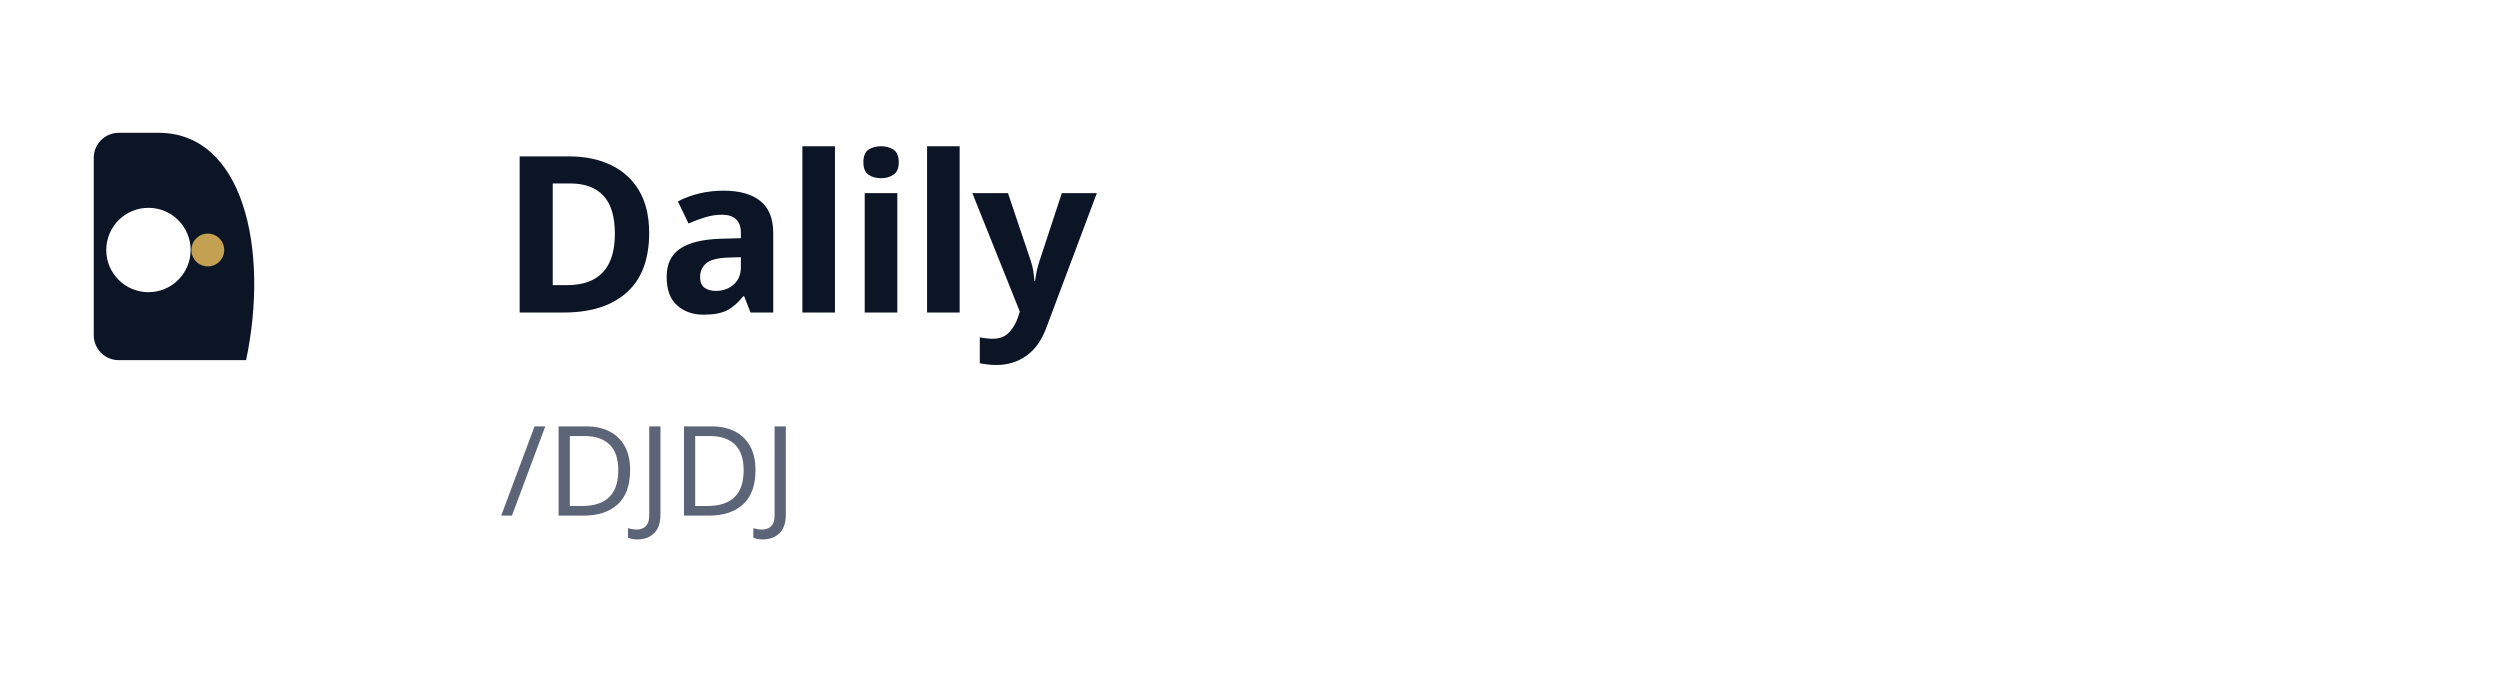
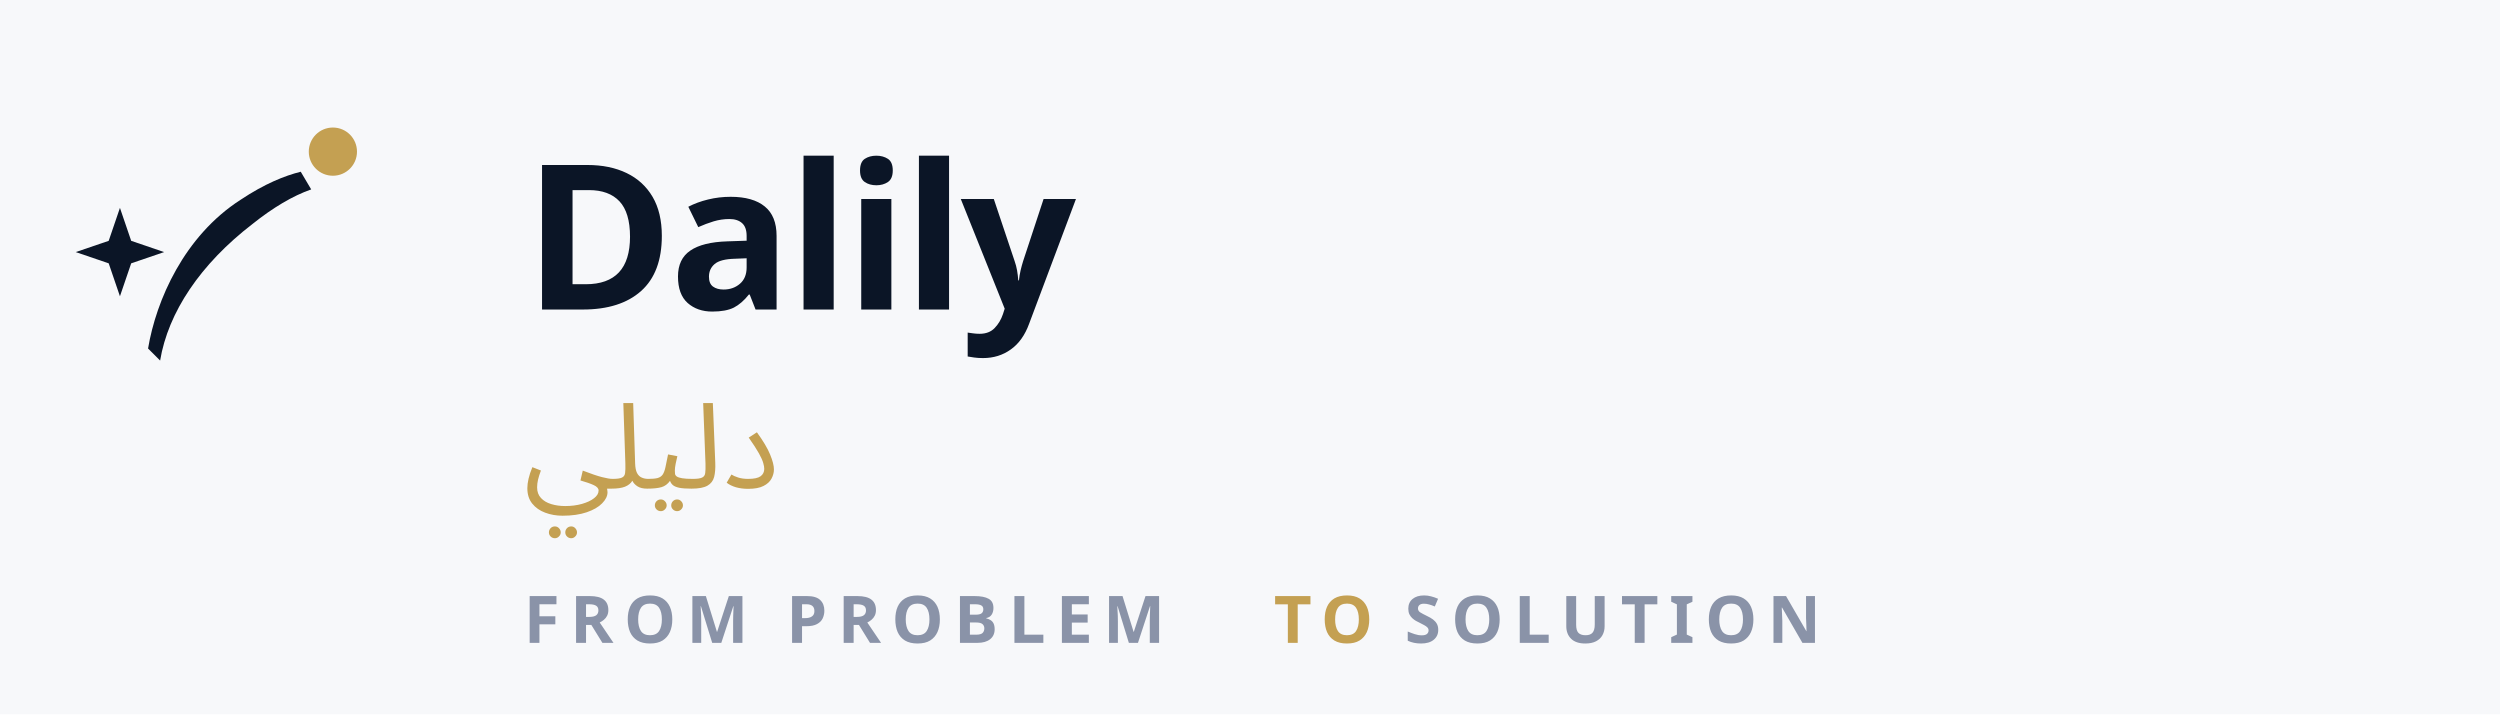
- <svg xmlns="http://www.w3.org/2000/svg" viewBox="0 0 320 88" fill="none" role="img" aria-label="Dalily">
-   <g transform="translate(0, 8)">
-     <path fill-rule="evenodd" clip-rule="evenodd" fill="#0B1526" d="M12 12.2A3.2 3.2 0 0 1 15.2 9h5.1c10.8 0 14.2 14.8 11.2 29.1H15.2A3.2 3.2 0 0 1 12 34.9V12.2Zm12.4 11.8a5.4 5.4 0 1 0-10.8 0 5.4 5.4 0 0 0 10.8 0Z" />
-     <circle cx="26.6" cy="24" r="2.1" fill="#C4A052" />
+ <svg xmlns="http://www.w3.org/2000/svg" viewBox="0 0 420 120" fill="none" role="img" aria-label="Dalily">
+   <rect width="420" height="120" fill="#F7F8FA" />
+   <g transform="translate(8, 14) scale(1.35)">
+     <path fill="#0B1526" d="M9 15.5L10.4 19.6L14.5 21L10.4 22.4L9 26.5L7.6 22.4L3.5 21L7.6 19.6Z" />
+     <path fill="#0B1526" d="M12.5 33C13.5 27 17 19 24 14.5C27 12.5 29.5 11.5 31.5 11L32.8 13.2C30.5 14 28 15.5 25.5 17.5C19 22.5 15 28.5 14 34.5Z" />
+     <circle cx="35.5" cy="8.5" r="3" fill="#C4A052" />
  </g>
-   <text x="64" y="40" fill="#0B1526" font-family="'Plus Jakarta Sans', system-ui, sans-serif" font-size="28" font-weight="700" letter-spacing="-0.02em">Dalily</text>
-   <text x="64" y="66" fill="#5C6478" font-family="'Noto Sans Arabic', Tahoma, sans-serif" font-size="16" font-weight="500">/DJDJ</text>
+   <text x="88" y="52" fill="#0B1526" font-family="'Plus Jakarta Sans', system-ui, sans-serif" font-size="34" font-weight="700" letter-spacing="-0.02em">Dalily</text>
+   <text x="88" y="82" fill="#C4A052" font-family="'Noto Sans Arabic', Tahoma, sans-serif" font-size="20" font-weight="500">دليلي</text>
+   <text x="88" y="108" fill="#8A93A8" font-family="'Plus Jakarta Sans', system-ui, sans-serif" font-size="11" font-weight="600" letter-spacing="0.16em">FROM PROBLEM </text>
+   <text x="214" y="108" fill="#C4A052" font-family="'Plus Jakarta Sans', system-ui, sans-serif" font-size="11" font-weight="600" letter-spacing="0.16em">TO </text>
+   <text x="236" y="108" fill="#8A93A8" font-family="'Plus Jakarta Sans', system-ui, sans-serif" font-size="11" font-weight="600" letter-spacing="0.16em">SOLUTION</text>
</svg>
